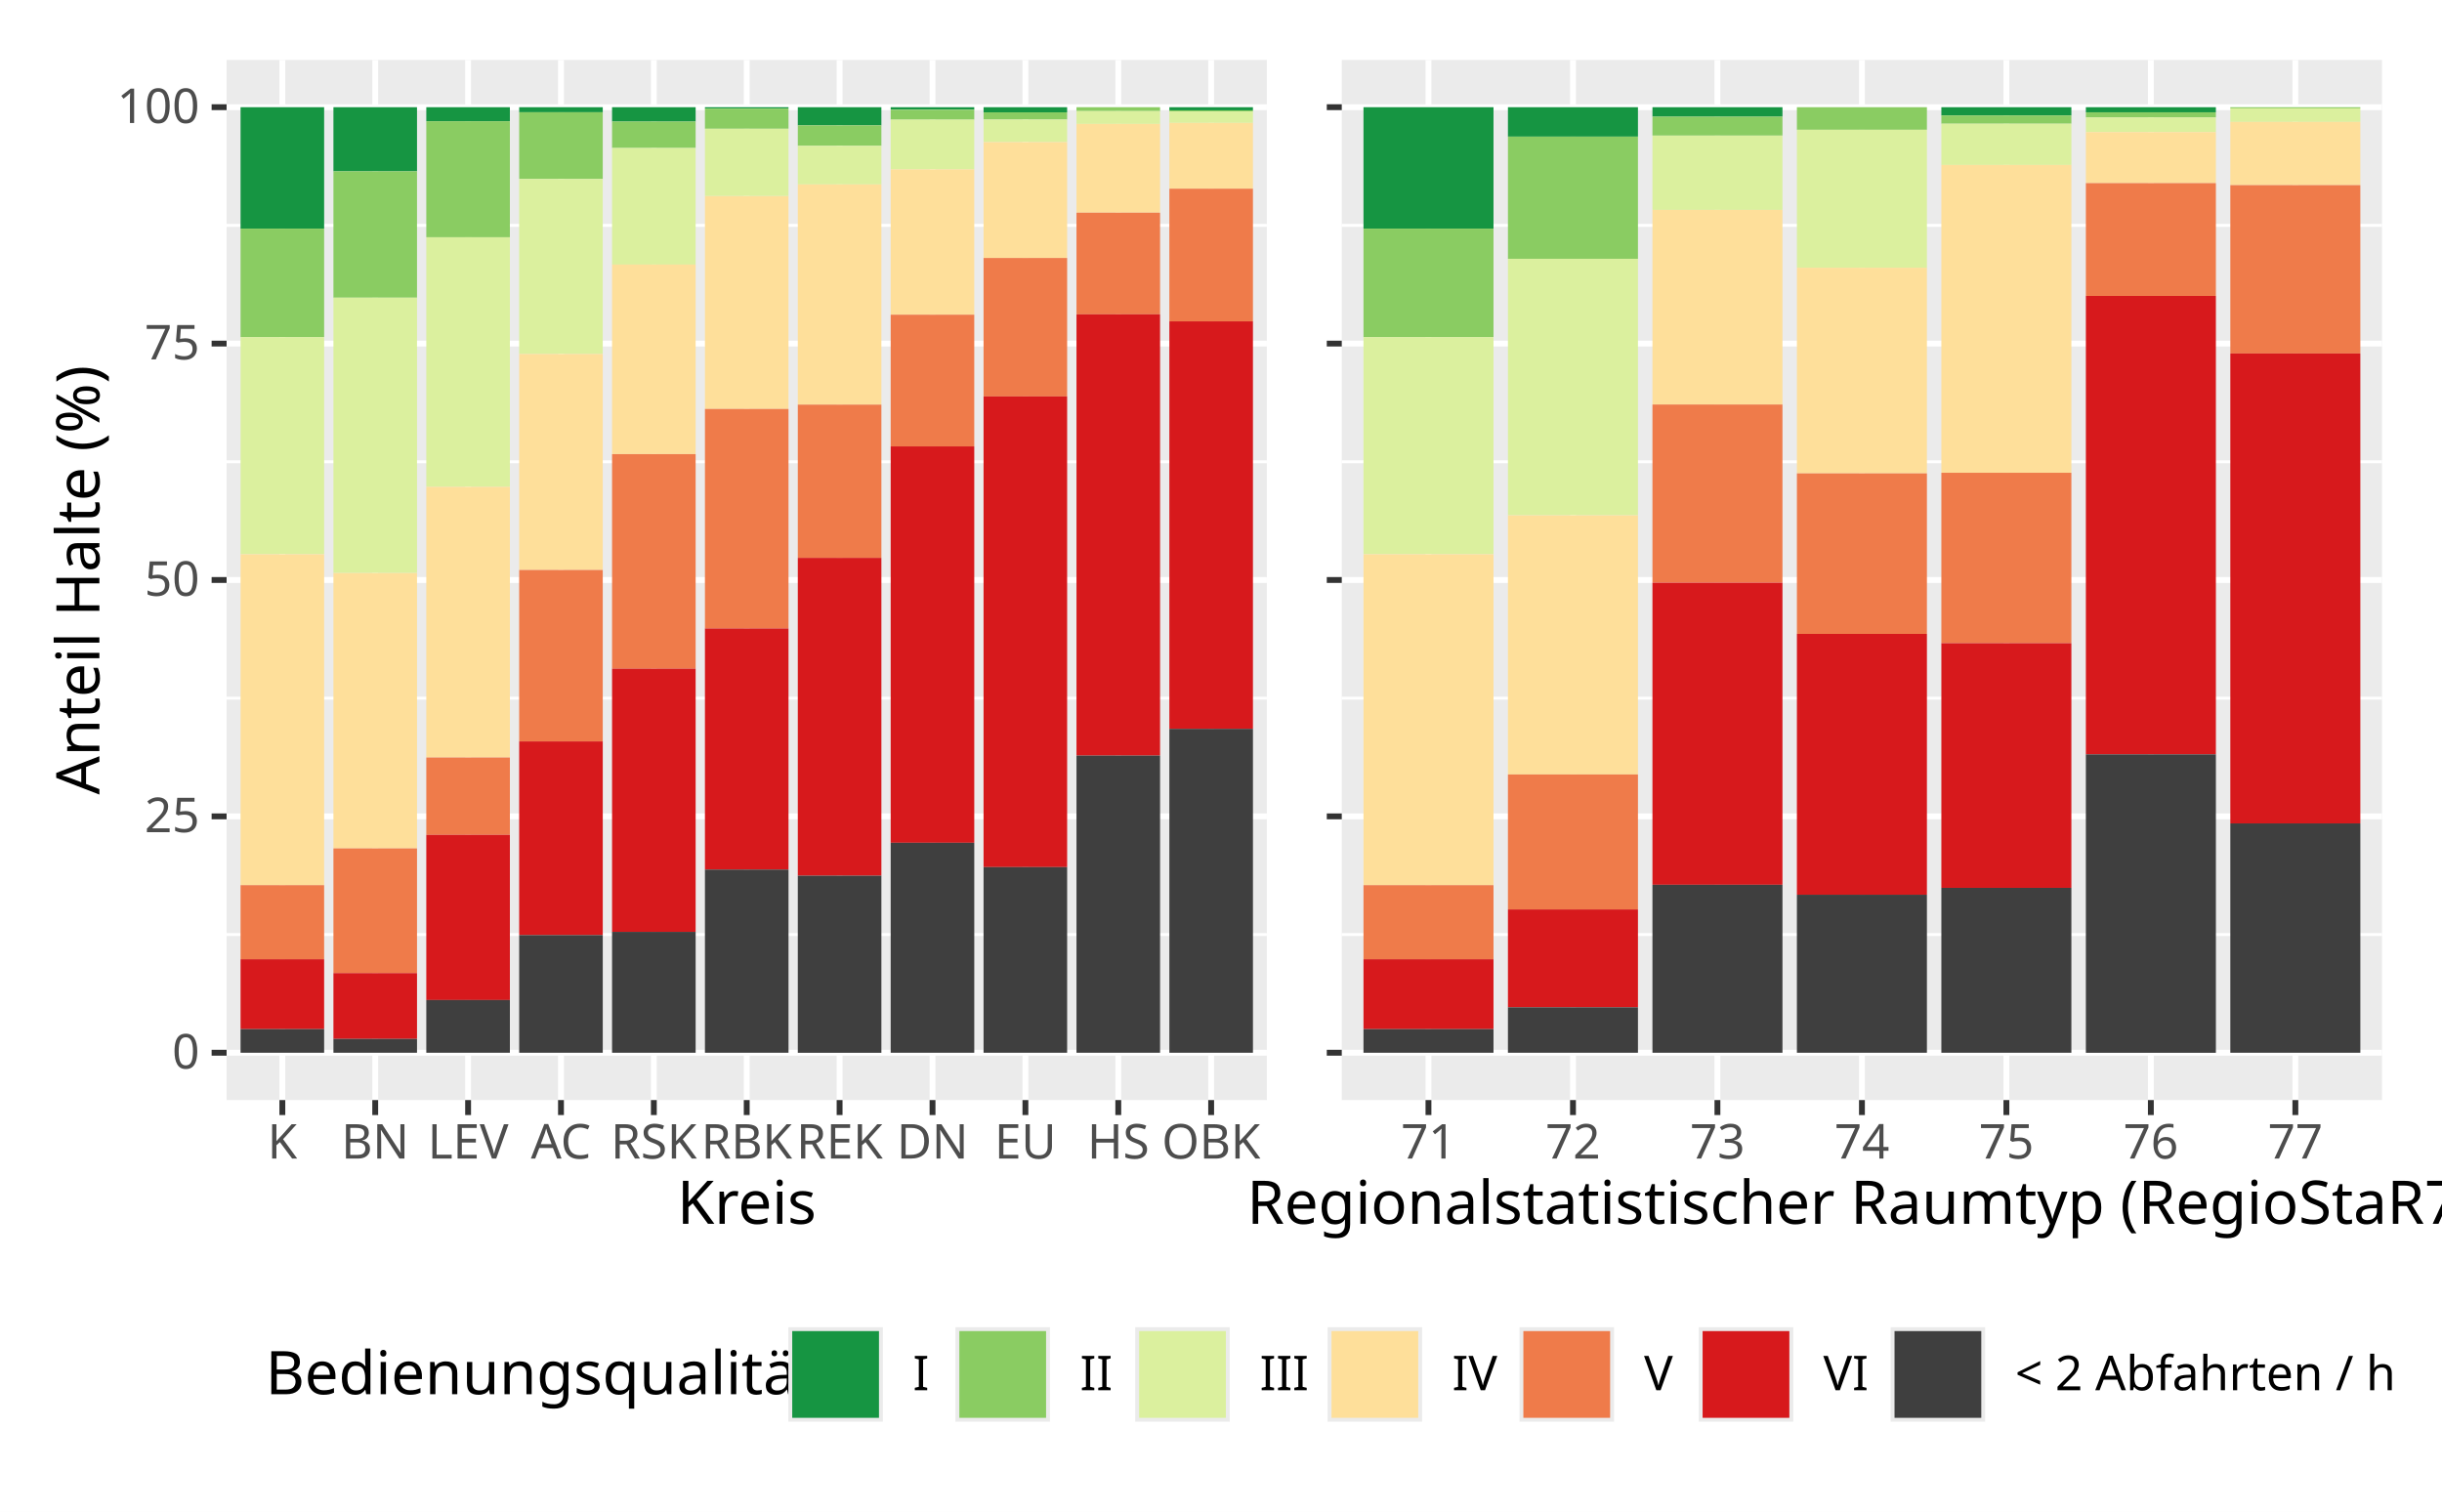
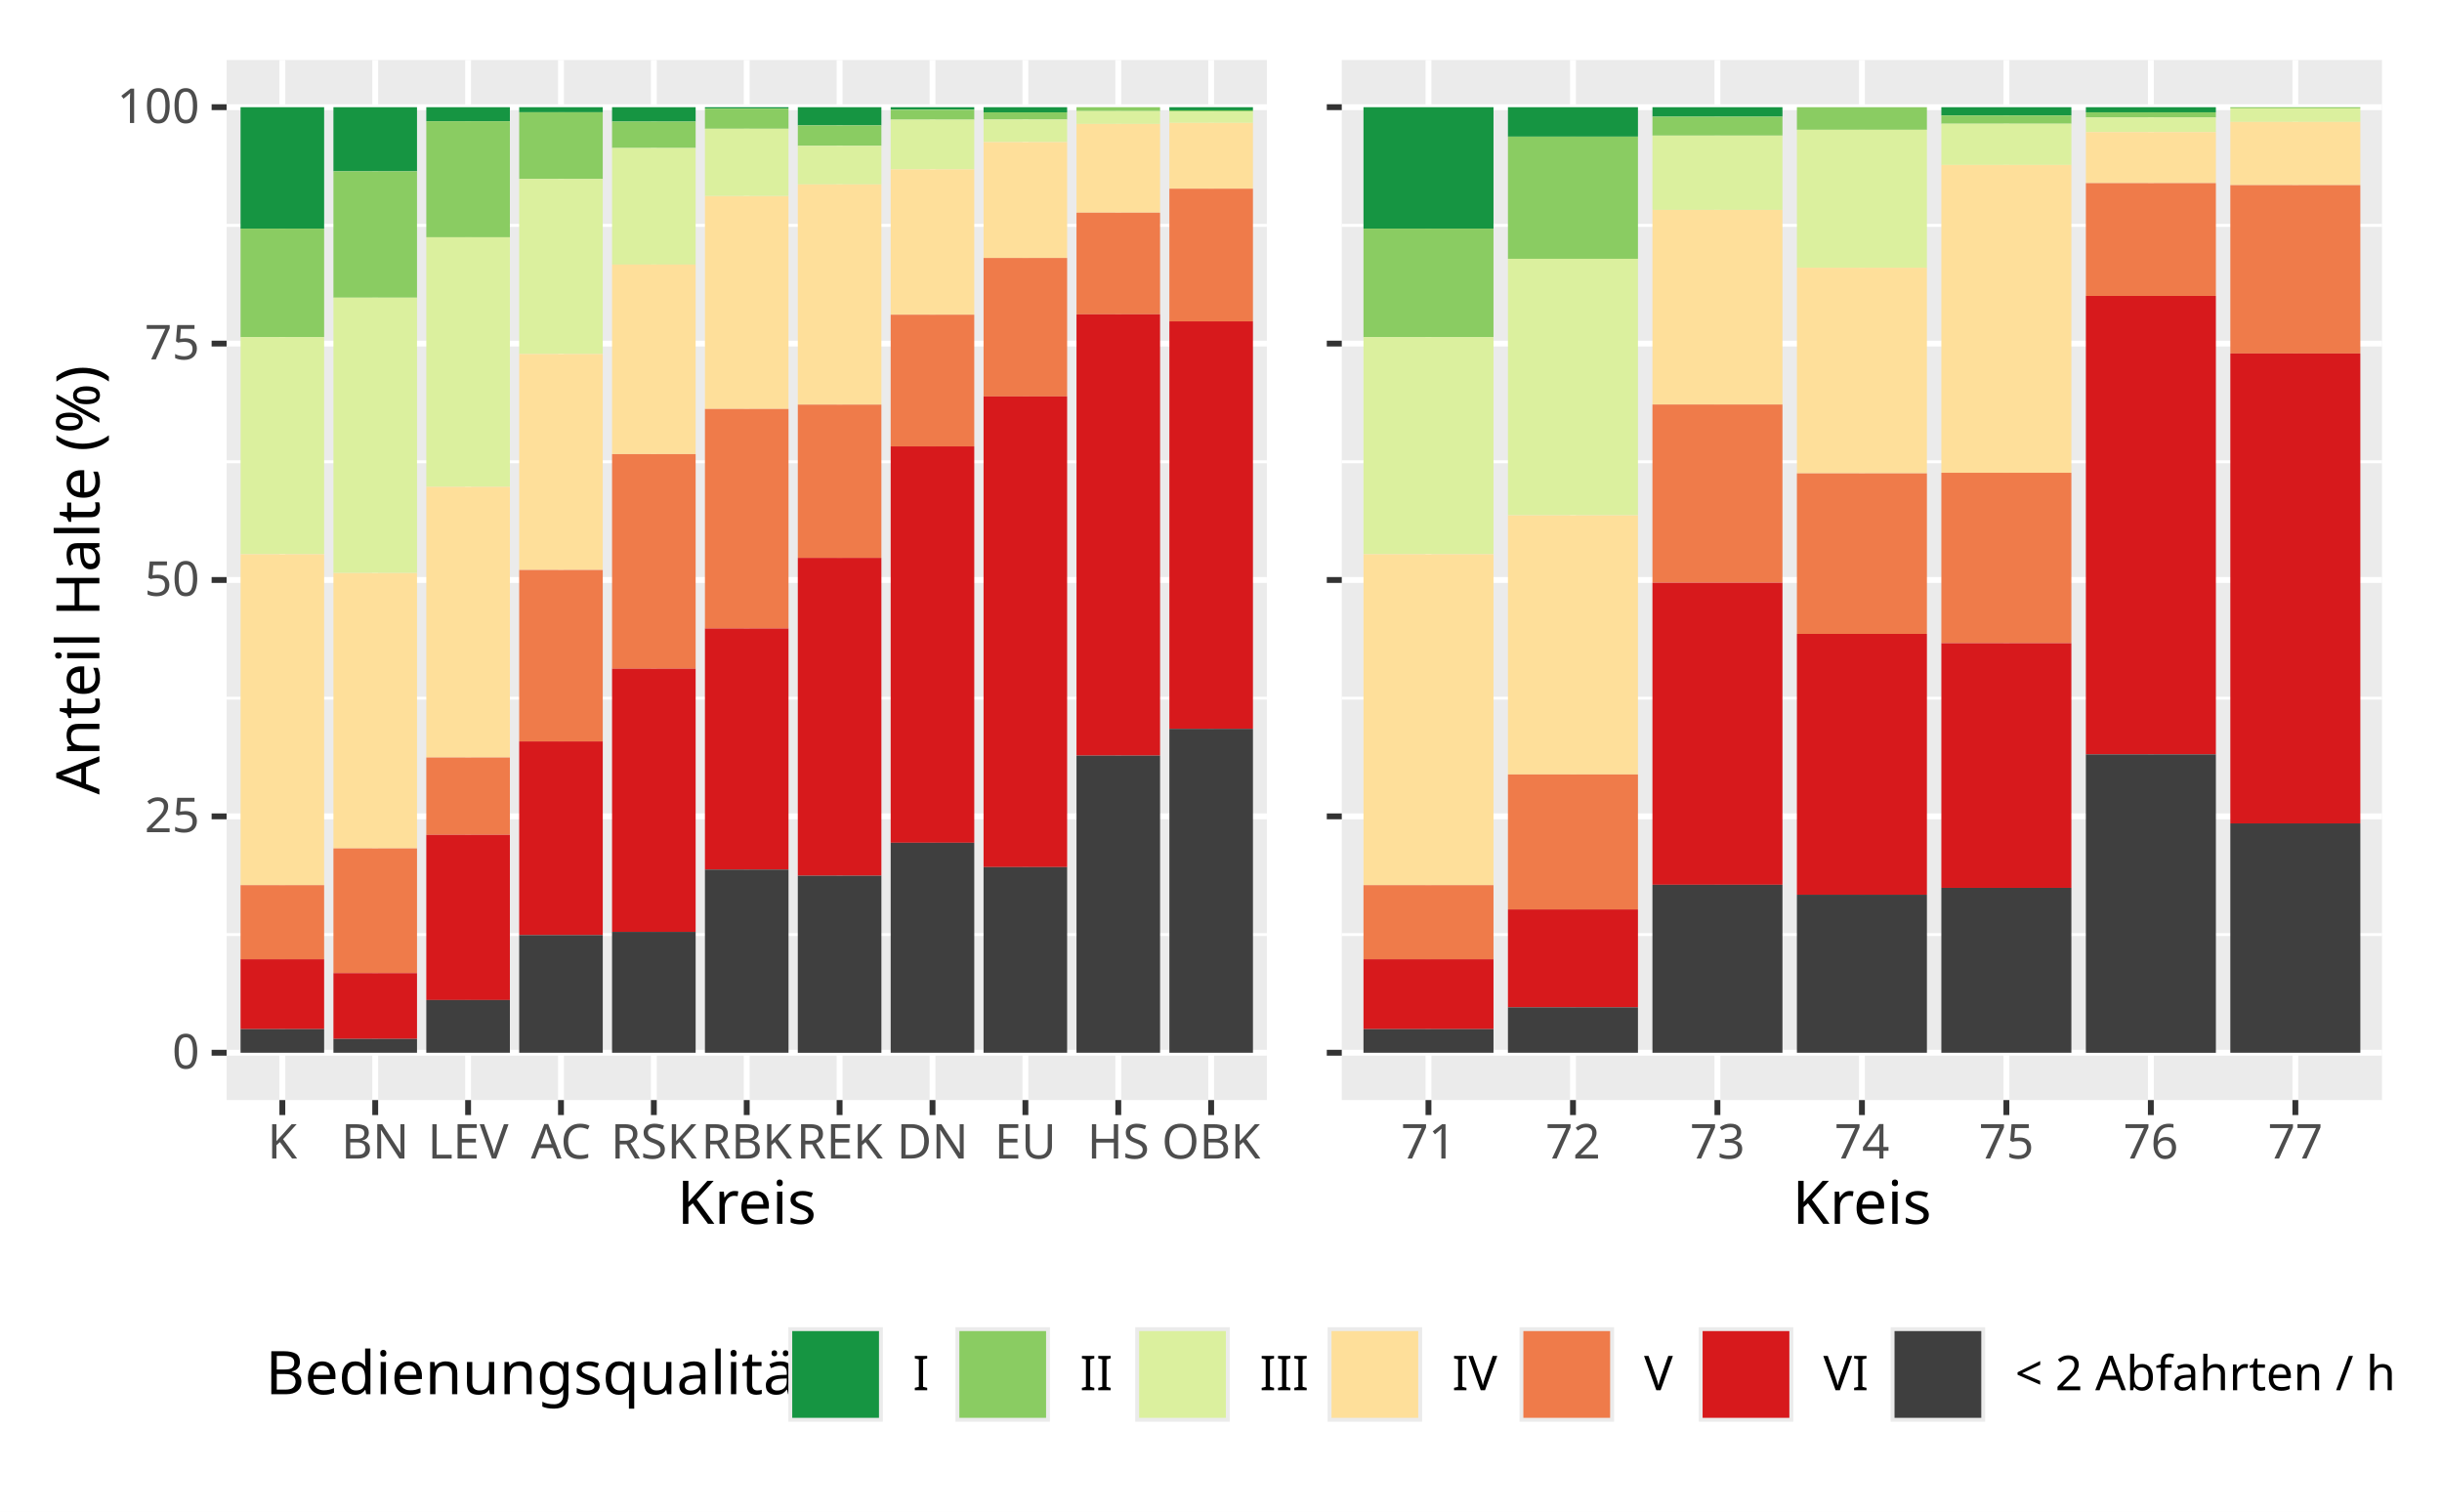
<svg xmlns="http://www.w3.org/2000/svg" width="446.46pt" height="276.38pt" viewBox="0 0 446.46 276.38">
  <g class="svglite">
    <defs>
      <style type="text/css">
    .svglite line, .svglite polyline, .svglite polygon, .svglite path, .svglite rect, .svglite circle {
      fill: none;
      stroke: #000000;
      stroke-linecap: round;
      stroke-linejoin: round;
      stroke-miterlimit: 10.00;
    }
    .svglite text {
      white-space: pre;
    }
    .svglite g.glyphgroup path {
      fill: inherit;
      stroke: none;
    }
  </style>
    </defs>
    <rect width="100%" height="100%" style="stroke: none; fill: #FFFFFF;" />
    <defs>
      <clipPath id="cpMC4wMHw0NDYuNDZ8MC4wMHwyNzYuMzg=">
        <rect x="0.00" y="0.00" width="446.46" height="276.38" />
      </clipPath>
    </defs>
    <g clip-path="url(#cpMC4wMHw0NDYuNDZ8MC4wMHwyNzYuMzg=)">
      <rect x="0" y="0.00" width="446.46" height="276.38" style="stroke-width: 1.07; stroke: #FFFFFF; fill: #FFFFFF;" />
    </g>
    <defs>
      <clipPath id="cpNDEuNDN8NDM1LjUwfDEwLjk2fDIwMS4xMw==">
        <rect x="41.43" y="10.96" width="394.07" height="190.17" />
      </clipPath>
    </defs>
    <g clip-path="url(#cpNDEuNDN8NDM1LjUwfDEwLjk2fDIwMS4xMw==)">
</g>
    <g clip-path="url(#cpMC4wMHw0NDYuNDZ8MC4wMHwyNzYuMzg=)">
</g>
    <defs>
      <clipPath id="cpNS40OHwyMzcuMDl8NS40OHwyNzAuOTA=">
        <rect x="5.48" y="5.48" width="231.62" height="265.42" />
      </clipPath>
    </defs>
    <g clip-path="url(#cpNS40OHwyMzcuMDl8NS40OHwyNzAuOTA=)">
      <rect x="5.48" y="5.48" width="231.62" height="265.42" style="stroke-width: 1.07; stroke: #FFFFFF; fill: #FFFFFF;" />
    </g>
    <g clip-path="url(#cpMC4wMHw0NDYuNDZ8MC4wMHwyNzYuMzg=)">
</g>
    <defs>
      <clipPath id="cpMjM3LjA5fDQ0MC45OHw1LjQ4fDI3MC45MA==">
        <rect x="237.09" y="5.48" width="203.88" height="265.42" />
      </clipPath>
    </defs>
    <g clip-path="url(#cpMjM3LjA5fDQ0MC45OHw1LjQ4fDI3MC45MA==)">
      <rect x="237.09" y="5.48" width="203.88" height="265.42" style="stroke-width: 1.07; stroke: #FFFFFF; fill: #FFFFFF;" />
    </g>
    <g clip-path="url(#cpMC4wMHw0NDYuNDZ8MC4wMHwyNzYuMzg=)">
</g>
    <defs>
      <clipPath id="cpNDEuNDN8MjMxLjYyfDEwLjk2fDIwMS4xMw==">
        <rect x="41.43" y="10.96" width="190.18" height="190.17" />
      </clipPath>
    </defs>
    <g clip-path="url(#cpNDEuNDN8MjMxLjYyfDEwLjk2fDIwMS4xMw==)">
      <rect x="41.43" y="10.96" width="190.18" height="190.17" style="stroke-width: 1.07; stroke: none; fill: #EBEBEB;" />
      <polyline points="41.43,170.87 231.62,170.87 " style="stroke-width: 0.53; stroke: #FFFFFF; stroke-linecap: butt;" />
      <polyline points="41.43,127.65 231.62,127.65 " style="stroke-width: 0.53; stroke: #FFFFFF; stroke-linecap: butt;" />
      <polyline points="41.43,84.43 231.62,84.43 " style="stroke-width: 0.53; stroke: #FFFFFF; stroke-linecap: butt;" />
      <polyline points="41.43,41.21 231.62,41.21 " style="stroke-width: 0.53; stroke: #FFFFFF; stroke-linecap: butt;" />
      <polyline points="41.43,192.48 231.62,192.48 " style="stroke-width: 1.07; stroke: #FFFFFF; stroke-linecap: butt;" />
      <polyline points="41.43,149.26 231.62,149.26 " style="stroke-width: 1.07; stroke: #FFFFFF; stroke-linecap: butt;" />
      <polyline points="41.43,106.04 231.62,106.04 " style="stroke-width: 1.07; stroke: #FFFFFF; stroke-linecap: butt;" />
      <polyline points="41.43,62.82 231.62,62.82 " style="stroke-width: 1.07; stroke: #FFFFFF; stroke-linecap: butt;" />
      <polyline points="41.43,19.60 231.62,19.60 " style="stroke-width: 1.07; stroke: #FFFFFF; stroke-linecap: butt;" />
      <polyline points="51.62,201.13 51.62,10.96 " style="stroke-width: 1.07; stroke: #FFFFFF; stroke-linecap: butt;" />
      <polyline points="68.60,201.13 68.60,10.96 " style="stroke-width: 1.07; stroke: #FFFFFF; stroke-linecap: butt;" />
      <polyline points="85.58,201.13 85.58,10.96 " style="stroke-width: 1.07; stroke: #FFFFFF; stroke-linecap: butt;" />
      <polyline points="102.56,201.13 102.56,10.96 " style="stroke-width: 1.07; stroke: #FFFFFF; stroke-linecap: butt;" />
      <polyline points="119.54,201.13 119.54,10.96 " style="stroke-width: 1.07; stroke: #FFFFFF; stroke-linecap: butt;" />
      <polyline points="136.52,201.13 136.52,10.96 " style="stroke-width: 1.07; stroke: #FFFFFF; stroke-linecap: butt;" />
      <polyline points="153.50,201.13 153.50,10.96 " style="stroke-width: 1.07; stroke: #FFFFFF; stroke-linecap: butt;" />
      <polyline points="170.49,201.13 170.49,10.96 " style="stroke-width: 1.07; stroke: #FFFFFF; stroke-linecap: butt;" />
      <polyline points="187.47,201.13 187.47,10.96 " style="stroke-width: 1.07; stroke: #FFFFFF; stroke-linecap: butt;" />
      <polyline points="204.45,201.13 204.45,10.96 " style="stroke-width: 1.07; stroke: #FFFFFF; stroke-linecap: butt;" />
      <polyline points="221.43,201.13 221.43,10.96 " style="stroke-width: 1.07; stroke: #FFFFFF; stroke-linecap: butt;" />
      <rect x="60.96" y="19.60" width="15.28" height="11.72" style="stroke-width: 1.07; stroke: none; stroke-linecap: butt; stroke-linejoin: miter; fill: #169542;" />
      <rect x="162.84" y="19.60" width="15.28" height="0.45" style="stroke-width: 1.07; stroke: none; stroke-linecap: butt; stroke-linejoin: miter; fill: #169542;" />
      <rect x="179.82" y="19.60" width="15.28" height="0.94" style="stroke-width: 1.07; stroke: none; stroke-linecap: butt; stroke-linejoin: miter; fill: #169542;" />
      <rect x="43.98" y="19.60" width="15.28" height="22.20" style="stroke-width: 1.07; stroke: none; stroke-linecap: butt; stroke-linejoin: miter; fill: #169542;" />
      <rect x="77.94" y="19.60" width="15.28" height="2.57" style="stroke-width: 1.07; stroke: none; stroke-linecap: butt; stroke-linejoin: miter; fill: #169542;" />
      <rect x="213.79" y="19.60" width="15.28" height="0.57" style="stroke-width: 1.07; stroke: none; stroke-linecap: butt; stroke-linejoin: miter; fill: #169542;" />
      <rect x="145.86" y="19.60" width="15.28" height="3.32" style="stroke-width: 1.07; stroke: none; stroke-linecap: butt; stroke-linejoin: miter; fill: #169542;" />
      <rect x="111.90" y="19.60" width="15.28" height="2.62" style="stroke-width: 1.07; stroke: none; stroke-linecap: butt; stroke-linejoin: miter; fill: #169542;" />
      <rect x="128.88" y="19.60" width="15.28" height="0.25" style="stroke-width: 1.07; stroke: none; stroke-linecap: butt; stroke-linejoin: miter; fill: #169542;" />
      <rect x="94.92" y="19.60" width="15.28" height="0.92" style="stroke-width: 1.07; stroke: none; stroke-linecap: butt; stroke-linejoin: miter; fill: #169542;" />
      <rect x="60.96" y="31.32" width="15.28" height="23.11" style="stroke-width: 1.07; stroke: none; stroke-linecap: butt; stroke-linejoin: miter; fill: #8ACC62;" />
      <rect x="162.84" y="20.06" width="15.28" height="1.82" style="stroke-width: 1.07; stroke: none; stroke-linecap: butt; stroke-linejoin: miter; fill: #8ACC62;" />
      <rect x="179.82" y="20.54" width="15.28" height="1.31" style="stroke-width: 1.07; stroke: none; stroke-linecap: butt; stroke-linejoin: miter; fill: #8ACC62;" />
      <rect x="196.81" y="19.60" width="15.28" height="0.71" style="stroke-width: 1.07; stroke: none; stroke-linecap: butt; stroke-linejoin: miter; fill: #8ACC62;" />
      <rect x="43.98" y="41.80" width="15.28" height="19.84" style="stroke-width: 1.07; stroke: none; stroke-linecap: butt; stroke-linejoin: miter; fill: #8ACC62;" />
      <rect x="77.94" y="22.17" width="15.28" height="21.21" style="stroke-width: 1.07; stroke: none; stroke-linecap: butt; stroke-linejoin: miter; fill: #8ACC62;" />
      <rect x="213.79" y="20.18" width="15.28" height="0.19" style="stroke-width: 1.07; stroke: none; stroke-linecap: butt; stroke-linejoin: miter; fill: #8ACC62;" />
      <rect x="145.86" y="22.92" width="15.28" height="3.74" style="stroke-width: 1.07; stroke: none; stroke-linecap: butt; stroke-linejoin: miter; fill: #8ACC62;" />
      <rect x="111.90" y="22.22" width="15.28" height="4.84" style="stroke-width: 1.07; stroke: none; stroke-linecap: butt; stroke-linejoin: miter; fill: #8ACC62;" />
      <rect x="128.88" y="19.85" width="15.28" height="3.69" style="stroke-width: 1.07; stroke: none; stroke-linecap: butt; stroke-linejoin: miter; fill: #8ACC62;" />
      <rect x="94.92" y="20.52" width="15.28" height="12.20" style="stroke-width: 1.07; stroke: none; stroke-linecap: butt; stroke-linejoin: miter; fill: #8ACC62;" />
      <rect x="60.96" y="54.43" width="15.28" height="50.34" style="stroke-width: 1.07; stroke: none; stroke-linecap: butt; stroke-linejoin: miter; fill: #DBF09E;" />
      <rect x="162.84" y="21.87" width="15.28" height="9.09" style="stroke-width: 1.07; stroke: none; stroke-linecap: butt; stroke-linejoin: miter; fill: #DBF09E;" />
      <rect x="179.82" y="21.85" width="15.28" height="4.13" style="stroke-width: 1.07; stroke: none; stroke-linecap: butt; stroke-linejoin: miter; fill: #DBF09E;" />
      <rect x="196.81" y="20.31" width="15.28" height="2.35" style="stroke-width: 1.07; stroke: none; stroke-linecap: butt; stroke-linejoin: miter; fill: #DBF09E;" />
      <rect x="43.98" y="61.64" width="15.28" height="39.68" style="stroke-width: 1.07; stroke: none; stroke-linecap: butt; stroke-linejoin: miter; fill: #DBF09E;" />
      <rect x="77.94" y="43.38" width="15.28" height="45.63" style="stroke-width: 1.07; stroke: none; stroke-linecap: butt; stroke-linejoin: miter; fill: #DBF09E;" />
      <rect x="213.79" y="20.37" width="15.28" height="2.10" style="stroke-width: 1.07; stroke: none; stroke-linecap: butt; stroke-linejoin: miter; fill: #DBF09E;" />
      <rect x="145.86" y="26.66" width="15.28" height="7.06" style="stroke-width: 1.07; stroke: none; stroke-linecap: butt; stroke-linejoin: miter; fill: #DBF09E;" />
      <rect x="111.90" y="27.06" width="15.28" height="21.32" style="stroke-width: 1.07; stroke: none; stroke-linecap: butt; stroke-linejoin: miter; fill: #DBF09E;" />
      <rect x="128.88" y="23.54" width="15.28" height="12.31" style="stroke-width: 1.07; stroke: none; stroke-linecap: butt; stroke-linejoin: miter; fill: #DBF09E;" />
      <rect x="94.92" y="32.72" width="15.28" height="32.00" style="stroke-width: 1.07; stroke: none; stroke-linecap: butt; stroke-linejoin: miter; fill: #DBF09E;" />
      <rect x="60.96" y="104.78" width="15.28" height="50.34" style="stroke-width: 1.07; stroke: none; stroke-linecap: butt; stroke-linejoin: miter; fill: #FEDF9A;" />
      <rect x="162.84" y="30.96" width="15.28" height="26.58" style="stroke-width: 1.07; stroke: none; stroke-linecap: butt; stroke-linejoin: miter; fill: #FEDF9A;" />
      <rect x="179.82" y="25.98" width="15.28" height="21.19" style="stroke-width: 1.07; stroke: none; stroke-linecap: butt; stroke-linejoin: miter; fill: #FEDF9A;" />
      <rect x="196.81" y="22.66" width="15.28" height="16.23" style="stroke-width: 1.07; stroke: none; stroke-linecap: butt; stroke-linejoin: miter; fill: #FEDF9A;" />
      <rect x="43.98" y="101.33" width="15.28" height="60.51" style="stroke-width: 1.07; stroke: none; stroke-linecap: butt; stroke-linejoin: miter; fill: #FEDF9A;" />
      <rect x="77.94" y="89.01" width="15.28" height="49.49" style="stroke-width: 1.07; stroke: none; stroke-linecap: butt; stroke-linejoin: miter; fill: #FEDF9A;" />
      <rect x="213.79" y="22.47" width="15.28" height="12.03" style="stroke-width: 1.07; stroke: none; stroke-linecap: butt; stroke-linejoin: miter; fill: #FEDF9A;" />
      <rect x="145.86" y="33.72" width="15.28" height="40.26" style="stroke-width: 1.07; stroke: none; stroke-linecap: butt; stroke-linejoin: miter; fill: #FEDF9A;" />
      <rect x="111.90" y="48.37" width="15.28" height="34.65" style="stroke-width: 1.07; stroke: none; stroke-linecap: butt; stroke-linejoin: miter; fill: #FEDF9A;" />
      <rect x="128.88" y="35.86" width="15.28" height="38.91" style="stroke-width: 1.07; stroke: none; stroke-linecap: butt; stroke-linejoin: miter; fill: #FEDF9A;" />
      <rect x="94.92" y="64.72" width="15.28" height="39.48" style="stroke-width: 1.07; stroke: none; stroke-linecap: butt; stroke-linejoin: miter; fill: #FEDF9A;" />
      <rect x="60.96" y="155.12" width="15.28" height="22.80" style="stroke-width: 1.07; stroke: none; stroke-linecap: butt; stroke-linejoin: miter; fill: #EF7B4A;" />
      <rect x="162.84" y="57.54" width="15.28" height="24.08" style="stroke-width: 1.07; stroke: none; stroke-linecap: butt; stroke-linejoin: miter; fill: #EF7B4A;" />
      <rect x="179.82" y="47.17" width="15.28" height="25.31" style="stroke-width: 1.07; stroke: none; stroke-linecap: butt; stroke-linejoin: miter; fill: #EF7B4A;" />
      <rect x="196.81" y="38.89" width="15.28" height="18.58" style="stroke-width: 1.07; stroke: none; stroke-linecap: butt; stroke-linejoin: miter; fill: #EF7B4A;" />
      <rect x="43.98" y="161.84" width="15.28" height="13.56" style="stroke-width: 1.07; stroke: none; stroke-linecap: butt; stroke-linejoin: miter; fill: #EF7B4A;" />
      <rect x="77.94" y="138.50" width="15.28" height="14.14" style="stroke-width: 1.07; stroke: none; stroke-linecap: butt; stroke-linejoin: miter; fill: #EF7B4A;" />
      <rect x="213.79" y="34.50" width="15.28" height="24.26" style="stroke-width: 1.07; stroke: none; stroke-linecap: butt; stroke-linejoin: miter; fill: #EF7B4A;" />
      <rect x="145.86" y="73.98" width="15.28" height="28.02" style="stroke-width: 1.07; stroke: none; stroke-linecap: butt; stroke-linejoin: miter; fill: #EF7B4A;" />
      <rect x="111.90" y="83.03" width="15.28" height="39.23" style="stroke-width: 1.07; stroke: none; stroke-linecap: butt; stroke-linejoin: miter; fill: #EF7B4A;" />
      <rect x="128.88" y="74.77" width="15.28" height="40.14" style="stroke-width: 1.07; stroke: none; stroke-linecap: butt; stroke-linejoin: miter; fill: #EF7B4A;" />
      <rect x="94.92" y="104.21" width="15.28" height="31.35" style="stroke-width: 1.07; stroke: none; stroke-linecap: butt; stroke-linejoin: miter; fill: #EF7B4A;" />
      <rect x="60.96" y="177.92" width="15.28" height="12.03" style="stroke-width: 1.07; stroke: none; stroke-linecap: butt; stroke-linejoin: miter; fill: #D7191C;" />
      <rect x="162.84" y="81.62" width="15.28" height="72.47" style="stroke-width: 1.07; stroke: none; stroke-linecap: butt; stroke-linejoin: miter; fill: #D7191C;" />
      <rect x="179.82" y="72.48" width="15.28" height="86.06" style="stroke-width: 1.07; stroke: none; stroke-linecap: butt; stroke-linejoin: miter; fill: #D7191C;" />
      <rect x="196.81" y="57.47" width="15.28" height="80.68" style="stroke-width: 1.07; stroke: none; stroke-linecap: butt; stroke-linejoin: miter; fill: #D7191C;" />
      <rect x="43.98" y="175.39" width="15.28" height="12.77" style="stroke-width: 1.07; stroke: none; stroke-linecap: butt; stroke-linejoin: miter; fill: #D7191C;" />
      <rect x="77.94" y="152.64" width="15.28" height="30.21" style="stroke-width: 1.07; stroke: none; stroke-linecap: butt; stroke-linejoin: miter; fill: #D7191C;" />
      <rect x="213.79" y="58.76" width="15.28" height="74.50" style="stroke-width: 1.07; stroke: none; stroke-linecap: butt; stroke-linejoin: miter; fill: #D7191C;" />
      <rect x="145.86" y="102.00" width="15.28" height="58.11" style="stroke-width: 1.07; stroke: none; stroke-linecap: butt; stroke-linejoin: miter; fill: #D7191C;" />
      <rect x="111.90" y="122.26" width="15.28" height="48.12" style="stroke-width: 1.07; stroke: none; stroke-linecap: butt; stroke-linejoin: miter; fill: #D7191C;" />
      <rect x="128.88" y="114.91" width="15.28" height="44.08" style="stroke-width: 1.07; stroke: none; stroke-linecap: butt; stroke-linejoin: miter; fill: #D7191C;" />
      <rect x="94.92" y="135.56" width="15.28" height="35.42" style="stroke-width: 1.07; stroke: none; stroke-linecap: butt; stroke-linejoin: miter; fill: #D7191C;" />
      <rect x="60.96" y="189.95" width="15.28" height="2.53" style="stroke-width: 1.07; stroke: none; stroke-linecap: butt; stroke-linejoin: miter; fill: #3F3F3F;" />
      <rect x="162.84" y="154.09" width="15.28" height="38.39" style="stroke-width: 1.07; stroke: none; stroke-linecap: butt; stroke-linejoin: miter; fill: #3F3F3F;" />
      <rect x="179.82" y="158.54" width="15.28" height="33.94" style="stroke-width: 1.07; stroke: none; stroke-linecap: butt; stroke-linejoin: miter; fill: #3F3F3F;" />
      <rect x="196.81" y="138.15" width="15.28" height="54.33" style="stroke-width: 1.07; stroke: none; stroke-linecap: butt; stroke-linejoin: miter; fill: #3F3F3F;" />
      <rect x="43.98" y="188.16" width="15.28" height="4.32" style="stroke-width: 1.07; stroke: none; stroke-linecap: butt; stroke-linejoin: miter; fill: #3F3F3F;" />
      <rect x="77.94" y="182.84" width="15.28" height="9.64" style="stroke-width: 1.07; stroke: none; stroke-linecap: butt; stroke-linejoin: miter; fill: #3F3F3F;" />
      <rect x="213.79" y="133.26" width="15.28" height="59.22" style="stroke-width: 1.07; stroke: none; stroke-linecap: butt; stroke-linejoin: miter; fill: #3F3F3F;" />
      <rect x="145.86" y="160.11" width="15.28" height="32.38" style="stroke-width: 1.07; stroke: none; stroke-linecap: butt; stroke-linejoin: miter; fill: #3F3F3F;" />
      <rect x="111.90" y="170.38" width="15.28" height="22.10" style="stroke-width: 1.07; stroke: none; stroke-linecap: butt; stroke-linejoin: miter; fill: #3F3F3F;" />
      <rect x="128.88" y="158.99" width="15.28" height="33.49" style="stroke-width: 1.07; stroke: none; stroke-linecap: butt; stroke-linejoin: miter; fill: #3F3F3F;" />
      <rect x="94.92" y="170.97" width="15.28" height="21.51" style="stroke-width: 1.07; stroke: none; stroke-linecap: butt; stroke-linejoin: miter; fill: #3F3F3F;" />
    </g>
    <g clip-path="url(#cpMC4wMHw0NDYuNDZ8MC4wMHwyNzYuMzg=)">
      <text x="36.50" y="195.37" text-anchor="end" style="font-size: 8.80px;fill: #4D4D4D; font-family: &quot;Source Sans 3&quot;;" textLength="4.38px" lengthAdjust="spacingAndGlyphs">0</text>
      <text x="36.50" y="152.15" text-anchor="end" style="font-size: 8.80px;fill: #4D4D4D; font-family: &quot;Source Sans 3&quot;;" textLength="8.75px" lengthAdjust="spacingAndGlyphs">25</text>
      <text x="36.50" y="108.93" text-anchor="end" style="font-size: 8.80px;fill: #4D4D4D; font-family: &quot;Source Sans 3&quot;;" textLength="8.75px" lengthAdjust="spacingAndGlyphs">50</text>
      <text x="36.50" y="65.71" text-anchor="end" style="font-size: 8.80px;fill: #4D4D4D; font-family: &quot;Source Sans 3&quot;;" textLength="8.75px" lengthAdjust="spacingAndGlyphs">75</text>
      <text x="36.50" y="22.49" text-anchor="end" style="font-size: 8.80px;fill: #4D4D4D; font-family: &quot;Source Sans 3&quot;;" textLength="13.12px" lengthAdjust="spacingAndGlyphs">100</text>
      <polyline points="38.69,192.48 41.43,192.48 " style="stroke-width: 1.07; stroke: #333333; stroke-linecap: butt;" />
      <polyline points="38.69,149.26 41.43,149.26 " style="stroke-width: 1.07; stroke: #333333; stroke-linecap: butt;" />
      <polyline points="38.69,106.04 41.43,106.04 " style="stroke-width: 1.07; stroke: #333333; stroke-linecap: butt;" />
      <polyline points="38.69,62.82 41.43,62.82 " style="stroke-width: 1.07; stroke: #333333; stroke-linecap: butt;" />
      <polyline points="38.69,19.60 41.43,19.60 " style="stroke-width: 1.07; stroke: #333333; stroke-linecap: butt;" />
      <polyline points="51.62,203.87 51.62,201.13 " style="stroke-width: 1.07; stroke: #333333; stroke-linecap: butt;" />
      <polyline points="68.60,203.87 68.60,201.13 " style="stroke-width: 1.07; stroke: #333333; stroke-linecap: butt;" />
      <polyline points="85.58,203.87 85.58,201.13 " style="stroke-width: 1.07; stroke: #333333; stroke-linecap: butt;" />
      <polyline points="102.56,203.87 102.56,201.13 " style="stroke-width: 1.07; stroke: #333333; stroke-linecap: butt;" />
      <polyline points="119.54,203.87 119.54,201.13 " style="stroke-width: 1.07; stroke: #333333; stroke-linecap: butt;" />
      <polyline points="136.52,203.87 136.52,201.13 " style="stroke-width: 1.07; stroke: #333333; stroke-linecap: butt;" />
      <polyline points="153.50,203.87 153.50,201.13 " style="stroke-width: 1.07; stroke: #333333; stroke-linecap: butt;" />
      <polyline points="170.49,203.87 170.49,201.13 " style="stroke-width: 1.07; stroke: #333333; stroke-linecap: butt;" />
      <polyline points="187.47,203.87 187.47,201.13 " style="stroke-width: 1.07; stroke: #333333; stroke-linecap: butt;" />
      <polyline points="204.45,203.87 204.45,201.13 " style="stroke-width: 1.07; stroke: #333333; stroke-linecap: butt;" />
      <polyline points="221.43,203.87 221.43,201.13 " style="stroke-width: 1.07; stroke: #333333; stroke-linecap: butt;" />
      <text x="51.62" y="211.83" text-anchor="middle" style="font-size: 8.80px;fill: #4D4D4D; font-family: &quot;Source Sans 3&quot;;" textLength="5.09px" lengthAdjust="spacingAndGlyphs">K</text>
      <text x="68.60" y="211.83" text-anchor="middle" style="font-size: 8.80px;fill: #4D4D4D; font-family: &quot;Source Sans 3&quot;;" textLength="10.86px" lengthAdjust="spacingAndGlyphs">BN</text>
      <text x="85.58" y="211.83" text-anchor="middle" style="font-size: 8.80px;fill: #4D4D4D; font-family: &quot;Source Sans 3&quot;;" textLength="13.45px" lengthAdjust="spacingAndGlyphs">LEV</text>
      <text x="102.56" y="211.83" text-anchor="middle" style="font-size: 8.80px;fill: #4D4D4D; font-family: &quot;Source Sans 3&quot;;" textLength="9.70px" lengthAdjust="spacingAndGlyphs">AC</text>
      <text x="119.54" y="211.83" text-anchor="middle" style="font-size: 8.80px;fill: #4D4D4D; font-family: &quot;Source Sans 3&quot;;" textLength="14.67px" lengthAdjust="spacingAndGlyphs">RSK</text>
      <text x="136.52" y="211.83" text-anchor="middle" style="font-size: 8.80px;fill: #4D4D4D; font-family: &quot;Source Sans 3&quot;;" textLength="15.27px" lengthAdjust="spacingAndGlyphs">RBK</text>
      <text x="153.50" y="211.83" text-anchor="middle" style="font-size: 8.80px;fill: #4D4D4D; font-family: &quot;Source Sans 3&quot;;" textLength="14.73px" lengthAdjust="spacingAndGlyphs">REK</text>
      <text x="170.49" y="211.83" text-anchor="middle" style="font-size: 8.80px;fill: #4D4D4D; font-family: &quot;Source Sans 3&quot;;" textLength="11.09px" lengthAdjust="spacingAndGlyphs">DN</text>
      <text x="187.47" y="211.83" text-anchor="middle" style="font-size: 8.80px;fill: #4D4D4D; font-family: &quot;Source Sans 3&quot;;" textLength="10.31px" lengthAdjust="spacingAndGlyphs">EU</text>
      <text x="204.45" y="211.83" text-anchor="middle" style="font-size: 8.80px;fill: #4D4D4D; font-family: &quot;Source Sans 3&quot;;" textLength="10.44px" lengthAdjust="spacingAndGlyphs">HS</text>
      <text x="221.43" y="211.83" text-anchor="middle" style="font-size: 8.80px;fill: #4D4D4D; font-family: &quot;Source Sans 3&quot;;" textLength="16.11px" lengthAdjust="spacingAndGlyphs">OBK</text>
      <text x="136.52" y="223.76" text-anchor="middle" style="font-size: 11.00px; font-family: &quot;Source Sans 3&quot;;" textLength="22.84px" lengthAdjust="spacingAndGlyphs">Kreis</text>
      <text transform="translate(18.17,106.04) rotate(-90)" text-anchor="middle" style="font-size: 11.00px; font-family: &quot;Source Sans 3&quot;;" textLength="71.19px" lengthAdjust="spacingAndGlyphs">Anteil Halte (%)</text>
    </g>
    <defs>
      <clipPath id="cpMjQ1LjMxfDQzNS41MHwxMC45NnwyMDEuMTM=">
        <rect x="245.31" y="10.96" width="190.18" height="190.17" />
      </clipPath>
    </defs>
    <g clip-path="url(#cpMjQ1LjMxfDQzNS41MHwxMC45NnwyMDEuMTM=)">
      <rect x="245.31" y="10.96" width="190.18" height="190.17" style="stroke-width: 1.07; stroke: none; fill: #EBEBEB;" />
      <polyline points="245.31,170.87 435.50,170.87 " style="stroke-width: 0.53; stroke: #FFFFFF; stroke-linecap: butt;" />
      <polyline points="245.31,127.65 435.50,127.65 " style="stroke-width: 0.53; stroke: #FFFFFF; stroke-linecap: butt;" />
      <polyline points="245.31,84.43 435.50,84.43 " style="stroke-width: 0.53; stroke: #FFFFFF; stroke-linecap: butt;" />
      <polyline points="245.31,41.21 435.50,41.21 " style="stroke-width: 0.53; stroke: #FFFFFF; stroke-linecap: butt;" />
      <polyline points="245.31,192.48 435.50,192.48 " style="stroke-width: 1.07; stroke: #FFFFFF; stroke-linecap: butt;" />
      <polyline points="245.31,149.26 435.50,149.26 " style="stroke-width: 1.07; stroke: #FFFFFF; stroke-linecap: butt;" />
      <polyline points="245.31,106.04 435.50,106.04 " style="stroke-width: 1.07; stroke: #FFFFFF; stroke-linecap: butt;" />
      <polyline points="245.31,62.82 435.50,62.82 " style="stroke-width: 1.07; stroke: #FFFFFF; stroke-linecap: butt;" />
      <polyline points="245.31,19.60 435.50,19.60 " style="stroke-width: 1.07; stroke: #FFFFFF; stroke-linecap: butt;" />
      <polyline points="261.16,201.13 261.16,10.96 " style="stroke-width: 1.07; stroke: #FFFFFF; stroke-linecap: butt;" />
      <polyline points="287.58,201.13 287.58,10.96 " style="stroke-width: 1.07; stroke: #FFFFFF; stroke-linecap: butt;" />
      <polyline points="313.99,201.13 313.99,10.96 " style="stroke-width: 1.07; stroke: #FFFFFF; stroke-linecap: butt;" />
      <polyline points="340.41,201.13 340.41,10.96 " style="stroke-width: 1.07; stroke: #FFFFFF; stroke-linecap: butt;" />
      <polyline points="366.82,201.13 366.82,10.96 " style="stroke-width: 1.07; stroke: #FFFFFF; stroke-linecap: butt;" />
      <polyline points="393.23,201.13 393.23,10.96 " style="stroke-width: 1.07; stroke: #FFFFFF; stroke-linecap: butt;" />
      <polyline points="419.65,201.13 419.65,10.96 " style="stroke-width: 1.07; stroke: #FFFFFF; stroke-linecap: butt;" />
      <rect x="249.28" y="19.60" width="23.77" height="22.20" style="stroke-width: 1.07; stroke: none; stroke-linecap: butt; stroke-linejoin: miter; fill: #169542;" />
      <rect x="275.69" y="19.60" width="23.77" height="5.38" style="stroke-width: 1.07; stroke: none; stroke-linecap: butt; stroke-linejoin: miter; fill: #169542;" />
      <rect x="302.11" y="19.60" width="23.77" height="1.73" style="stroke-width: 1.07; stroke: none; stroke-linecap: butt; stroke-linejoin: miter; fill: #169542;" />
      <rect x="354.93" y="19.60" width="23.77" height="1.51" style="stroke-width: 1.07; stroke: none; stroke-linecap: butt; stroke-linejoin: miter; fill: #169542;" />
      <rect x="381.35" y="19.60" width="23.77" height="0.93" style="stroke-width: 1.07; stroke: none; stroke-linecap: butt; stroke-linejoin: miter; fill: #169542;" />
      <rect x="249.28" y="41.80" width="23.77" height="19.84" style="stroke-width: 1.07; stroke: none; stroke-linecap: butt; stroke-linejoin: miter; fill: #8ACC62;" />
      <rect x="275.69" y="24.98" width="23.77" height="22.34" style="stroke-width: 1.07; stroke: none; stroke-linecap: butt; stroke-linejoin: miter; fill: #8ACC62;" />
      <rect x="302.11" y="21.33" width="23.77" height="3.46" style="stroke-width: 1.07; stroke: none; stroke-linecap: butt; stroke-linejoin: miter; fill: #8ACC62;" />
      <rect x="328.52" y="19.60" width="23.77" height="4.13" style="stroke-width: 1.07; stroke: none; stroke-linecap: butt; stroke-linejoin: miter; fill: #8ACC62;" />
      <rect x="354.93" y="21.11" width="23.77" height="1.51" style="stroke-width: 1.07; stroke: none; stroke-linecap: butt; stroke-linejoin: miter; fill: #8ACC62;" />
      <rect x="381.35" y="20.54" width="23.77" height="0.93" style="stroke-width: 1.07; stroke: none; stroke-linecap: butt; stroke-linejoin: miter; fill: #8ACC62;" />
      <rect x="407.76" y="19.60" width="23.77" height="0.21" style="stroke-width: 1.07; stroke: none; stroke-linecap: butt; stroke-linejoin: miter; fill: #8ACC62;" />
      <rect x="249.28" y="61.64" width="23.77" height="39.68" style="stroke-width: 1.07; stroke: none; stroke-linecap: butt; stroke-linejoin: miter; fill: #DBF09E;" />
      <rect x="275.69" y="47.32" width="23.77" height="46.90" style="stroke-width: 1.07; stroke: none; stroke-linecap: butt; stroke-linejoin: miter; fill: #DBF09E;" />
      <rect x="302.11" y="24.80" width="23.77" height="13.58" style="stroke-width: 1.07; stroke: none; stroke-linecap: butt; stroke-linejoin: miter; fill: #DBF09E;" />
      <rect x="328.52" y="23.73" width="23.77" height="25.22" style="stroke-width: 1.07; stroke: none; stroke-linecap: butt; stroke-linejoin: miter; fill: #DBF09E;" />
      <rect x="354.93" y="22.62" width="23.77" height="7.54" style="stroke-width: 1.07; stroke: none; stroke-linecap: butt; stroke-linejoin: miter; fill: #DBF09E;" />
      <rect x="381.35" y="21.47" width="23.77" height="2.68" style="stroke-width: 1.07; stroke: none; stroke-linecap: butt; stroke-linejoin: miter; fill: #DBF09E;" />
      <rect x="407.76" y="19.81" width="23.77" height="2.48" style="stroke-width: 1.07; stroke: none; stroke-linecap: butt; stroke-linejoin: miter; fill: #DBF09E;" />
      <rect x="249.28" y="101.33" width="23.77" height="60.51" style="stroke-width: 1.07; stroke: none; stroke-linecap: butt; stroke-linejoin: miter; fill: #FEDF9A;" />
      <rect x="275.69" y="94.23" width="23.77" height="47.37" style="stroke-width: 1.07; stroke: none; stroke-linecap: butt; stroke-linejoin: miter; fill: #FEDF9A;" />
      <rect x="302.11" y="38.38" width="23.77" height="35.59" style="stroke-width: 1.07; stroke: none; stroke-linecap: butt; stroke-linejoin: miter; fill: #FEDF9A;" />
      <rect x="328.52" y="48.95" width="23.77" height="37.60" style="stroke-width: 1.07; stroke: none; stroke-linecap: butt; stroke-linejoin: miter; fill: #FEDF9A;" />
      <rect x="354.93" y="30.16" width="23.77" height="56.29" style="stroke-width: 1.07; stroke: none; stroke-linecap: butt; stroke-linejoin: miter; fill: #FEDF9A;" />
      <rect x="381.35" y="24.15" width="23.77" height="9.33" style="stroke-width: 1.07; stroke: none; stroke-linecap: butt; stroke-linejoin: miter; fill: #FEDF9A;" />
      <rect x="407.76" y="22.29" width="23.77" height="11.57" style="stroke-width: 1.07; stroke: none; stroke-linecap: butt; stroke-linejoin: miter; fill: #FEDF9A;" />
      <rect x="249.28" y="161.84" width="23.77" height="13.56" style="stroke-width: 1.07; stroke: none; stroke-linecap: butt; stroke-linejoin: miter; fill: #EF7B4A;" />
      <rect x="275.69" y="141.60" width="23.77" height="24.68" style="stroke-width: 1.07; stroke: none; stroke-linecap: butt; stroke-linejoin: miter; fill: #EF7B4A;" />
      <rect x="302.11" y="73.96" width="23.77" height="32.58" style="stroke-width: 1.07; stroke: none; stroke-linecap: butt; stroke-linejoin: miter; fill: #EF7B4A;" />
      <rect x="328.52" y="86.55" width="23.77" height="29.35" style="stroke-width: 1.07; stroke: none; stroke-linecap: butt; stroke-linejoin: miter; fill: #EF7B4A;" />
      <rect x="354.93" y="86.44" width="23.77" height="31.16" style="stroke-width: 1.07; stroke: none; stroke-linecap: butt; stroke-linejoin: miter; fill: #EF7B4A;" />
      <rect x="381.35" y="33.48" width="23.77" height="20.63" style="stroke-width: 1.07; stroke: none; stroke-linecap: butt; stroke-linejoin: miter; fill: #EF7B4A;" />
      <rect x="407.76" y="33.85" width="23.77" height="30.78" style="stroke-width: 1.07; stroke: none; stroke-linecap: butt; stroke-linejoin: miter; fill: #EF7B4A;" />
      <rect x="249.28" y="175.39" width="23.77" height="12.77" style="stroke-width: 1.07; stroke: none; stroke-linecap: butt; stroke-linejoin: miter; fill: #D7191C;" />
      <rect x="275.69" y="166.28" width="23.77" height="17.90" style="stroke-width: 1.07; stroke: none; stroke-linecap: butt; stroke-linejoin: miter; fill: #D7191C;" />
      <rect x="302.11" y="106.54" width="23.77" height="55.23" style="stroke-width: 1.07; stroke: none; stroke-linecap: butt; stroke-linejoin: miter; fill: #D7191C;" />
      <rect x="328.52" y="115.90" width="23.77" height="47.69" style="stroke-width: 1.07; stroke: none; stroke-linecap: butt; stroke-linejoin: miter; fill: #D7191C;" />
      <rect x="354.93" y="117.60" width="23.77" height="44.73" style="stroke-width: 1.07; stroke: none; stroke-linecap: butt; stroke-linejoin: miter; fill: #D7191C;" />
      <rect x="381.35" y="54.11" width="23.77" height="83.82" style="stroke-width: 1.07; stroke: none; stroke-linecap: butt; stroke-linejoin: miter; fill: #D7191C;" />
      <rect x="407.76" y="64.63" width="23.77" height="85.92" style="stroke-width: 1.07; stroke: none; stroke-linecap: butt; stroke-linejoin: miter; fill: #D7191C;" />
      <rect x="249.28" y="188.16" width="23.77" height="4.32" style="stroke-width: 1.07; stroke: none; stroke-linecap: butt; stroke-linejoin: miter; fill: #3F3F3F;" />
      <rect x="275.69" y="184.18" width="23.77" height="8.30" style="stroke-width: 1.07; stroke: none; stroke-linecap: butt; stroke-linejoin: miter; fill: #3F3F3F;" />
      <rect x="302.11" y="161.77" width="23.77" height="30.71" style="stroke-width: 1.07; stroke: none; stroke-linecap: butt; stroke-linejoin: miter; fill: #3F3F3F;" />
      <rect x="328.52" y="163.59" width="23.77" height="28.89" style="stroke-width: 1.07; stroke: none; stroke-linecap: butt; stroke-linejoin: miter; fill: #3F3F3F;" />
      <rect x="354.93" y="162.33" width="23.77" height="30.15" style="stroke-width: 1.07; stroke: none; stroke-linecap: butt; stroke-linejoin: miter; fill: #3F3F3F;" />
      <rect x="381.35" y="137.93" width="23.77" height="54.56" style="stroke-width: 1.07; stroke: none; stroke-linecap: butt; stroke-linejoin: miter; fill: #3F3F3F;" />
      <rect x="407.76" y="150.55" width="23.77" height="41.93" style="stroke-width: 1.07; stroke: none; stroke-linecap: butt; stroke-linejoin: miter; fill: #3F3F3F;" />
    </g>
    <g clip-path="url(#cpMC4wMHw0NDYuNDZ8MC4wMHwyNzYuMzg=)">
      <polyline points="242.57,192.48 245.31,192.48 " style="stroke-width: 1.07; stroke: #333333; stroke-linecap: butt;" />
      <polyline points="242.57,149.26 245.31,149.26 " style="stroke-width: 1.07; stroke: #333333; stroke-linecap: butt;" />
      <polyline points="242.57,106.04 245.31,106.04 " style="stroke-width: 1.07; stroke: #333333; stroke-linecap: butt;" />
      <polyline points="242.57,62.82 245.31,62.82 " style="stroke-width: 1.07; stroke: #333333; stroke-linecap: butt;" />
      <polyline points="242.57,19.60 245.31,19.60 " style="stroke-width: 1.07; stroke: #333333; stroke-linecap: butt;" />
      <polyline points="261.16,203.87 261.16,201.13 " style="stroke-width: 1.07; stroke: #333333; stroke-linecap: butt;" />
      <polyline points="287.58,203.87 287.58,201.13 " style="stroke-width: 1.07; stroke: #333333; stroke-linecap: butt;" />
      <polyline points="313.99,203.87 313.99,201.13 " style="stroke-width: 1.07; stroke: #333333; stroke-linecap: butt;" />
      <polyline points="340.41,203.87 340.41,201.13 " style="stroke-width: 1.07; stroke: #333333; stroke-linecap: butt;" />
      <polyline points="366.82,203.87 366.82,201.13 " style="stroke-width: 1.07; stroke: #333333; stroke-linecap: butt;" />
      <polyline points="393.23,203.87 393.23,201.13 " style="stroke-width: 1.07; stroke: #333333; stroke-linecap: butt;" />
      <polyline points="419.65,203.87 419.65,201.13 " style="stroke-width: 1.07; stroke: #333333; stroke-linecap: butt;" />
      <text x="261.16" y="211.83" text-anchor="middle" style="font-size: 8.80px;fill: #4D4D4D; font-family: &quot;Source Sans 3&quot;;" textLength="8.75px" lengthAdjust="spacingAndGlyphs">71</text>
      <text x="287.58" y="211.83" text-anchor="middle" style="font-size: 8.80px;fill: #4D4D4D; font-family: &quot;Source Sans 3&quot;;" textLength="8.75px" lengthAdjust="spacingAndGlyphs">72</text>
      <text x="313.99" y="211.83" text-anchor="middle" style="font-size: 8.80px;fill: #4D4D4D; font-family: &quot;Source Sans 3&quot;;" textLength="8.75px" lengthAdjust="spacingAndGlyphs">73</text>
      <text x="340.41" y="211.83" text-anchor="middle" style="font-size: 8.80px;fill: #4D4D4D; font-family: &quot;Source Sans 3&quot;;" textLength="8.75px" lengthAdjust="spacingAndGlyphs">74</text>
      <text x="366.82" y="211.83" text-anchor="middle" style="font-size: 8.80px;fill: #4D4D4D; font-family: &quot;Source Sans 3&quot;;" textLength="8.75px" lengthAdjust="spacingAndGlyphs">75</text>
      <text x="393.23" y="211.83" text-anchor="middle" style="font-size: 8.80px;fill: #4D4D4D; font-family: &quot;Source Sans 3&quot;;" textLength="8.75px" lengthAdjust="spacingAndGlyphs">76</text>
      <text x="419.65" y="211.83" text-anchor="middle" style="font-size: 8.80px;fill: #4D4D4D; font-family: &quot;Source Sans 3&quot;;" textLength="8.75px" lengthAdjust="spacingAndGlyphs">77</text>
-       <text x="340.41" y="223.76" text-anchor="middle" style="font-size: 11.00px; font-family: &quot;Source Sans 3&quot;;" textLength="200.47px" lengthAdjust="spacingAndGlyphs">Regionalstatistischer Raumtyp (RegioStaR7)</text>
+       <text x="340.41" y="223.76" text-anchor="middle" style="font-size: 11.00px; font-family: &quot;Source Sans 3&quot;;" textLength="22.84px" lengthAdjust="spacingAndGlyphs">Kreis</text>
      <rect x="43.06" y="237.18" width="390.80" height="28.24" style="stroke-width: 1.07; stroke: none; fill: #FFFFFF;" />
      <text x="48.54" y="254.91" style="font-size: 11.00px; font-family: &quot;Source Sans 3&quot;;" textLength="90.11px" lengthAdjust="spacingAndGlyphs">Bedienungsqualität</text>
      <rect x="144.13" y="242.66" width="17.28" height="17.28" style="stroke-width: 1.07; stroke: none; fill: #EBEBEB;" />
      <rect x="144.84" y="243.37" width="15.86" height="15.86" style="stroke-width: 1.07; stroke: none; stroke-linecap: butt; stroke-linejoin: miter; fill: #169542;" />
      <rect x="174.68" y="242.66" width="17.28" height="17.28" style="stroke-width: 1.07; stroke: none; fill: #EBEBEB;" />
      <rect x="175.39" y="243.37" width="15.86" height="15.86" style="stroke-width: 1.07; stroke: none; stroke-linecap: butt; stroke-linejoin: miter; fill: #8ACC62;" />
      <rect x="207.55" y="242.66" width="17.28" height="17.28" style="stroke-width: 1.07; stroke: none; fill: #EBEBEB;" />
      <rect x="208.26" y="243.37" width="15.86" height="15.86" style="stroke-width: 1.07; stroke: none; stroke-linecap: butt; stroke-linejoin: miter; fill: #DBF09E;" />
      <rect x="242.72" y="242.66" width="17.28" height="17.28" style="stroke-width: 1.07; stroke: none; fill: #EBEBEB;" />
      <rect x="243.43" y="243.37" width="15.86" height="15.86" style="stroke-width: 1.07; stroke: none; stroke-linecap: butt; stroke-linejoin: miter; fill: #FEDF9A;" />
      <rect x="277.81" y="242.66" width="17.28" height="17.28" style="stroke-width: 1.07; stroke: none; fill: #EBEBEB;" />
      <rect x="278.51" y="243.37" width="15.86" height="15.86" style="stroke-width: 1.07; stroke: none; stroke-linecap: butt; stroke-linejoin: miter; fill: #EF7B4A;" />
      <rect x="310.58" y="242.66" width="17.28" height="17.28" style="stroke-width: 1.07; stroke: none; fill: #EBEBEB;" />
      <rect x="311.28" y="243.37" width="15.86" height="15.86" style="stroke-width: 1.07; stroke: none; stroke-linecap: butt; stroke-linejoin: miter; fill: #D7191C;" />
      <rect x="345.66" y="242.66" width="17.28" height="17.28" style="stroke-width: 1.07; stroke: none; fill: #EBEBEB;" />
      <rect x="346.37" y="243.37" width="15.86" height="15.86" style="stroke-width: 1.07; stroke: none; stroke-linecap: butt; stroke-linejoin: miter; fill: #3F3F3F;" />
      <text x="166.89" y="254.19" style="font-size: 8.80px; font-family: &quot;Source Sans 3&quot;;" textLength="2.31px" lengthAdjust="spacingAndGlyphs">I</text>
      <text x="197.44" y="254.19" style="font-size: 8.80px; font-family: &quot;Source Sans 3&quot;;" textLength="4.62px" lengthAdjust="spacingAndGlyphs">II</text>
      <text x="230.31" y="254.19" style="font-size: 8.80px; font-family: &quot;Source Sans 3&quot;;" textLength="6.94px" lengthAdjust="spacingAndGlyphs">III</text>
      <text x="265.48" y="254.19" style="font-size: 8.80px; font-family: &quot;Source Sans 3&quot;;" textLength="6.84px" lengthAdjust="spacingAndGlyphs">IV</text>
      <text x="300.57" y="254.19" style="font-size: 8.80px; font-family: &quot;Source Sans 3&quot;;" textLength="4.53px" lengthAdjust="spacingAndGlyphs">V</text>
      <text x="333.34" y="254.19" style="font-size: 8.80px; font-family: &quot;Source Sans 3&quot;;" textLength="6.84px" lengthAdjust="spacingAndGlyphs">VI</text>
      <text x="368.42" y="254.19" style="font-size: 8.80px; font-family: &quot;Source Sans 3&quot;;" textLength="59.97px" lengthAdjust="spacingAndGlyphs">&lt; 2 Abfahrten / h</text>
    </g>
  </g>
</svg>
